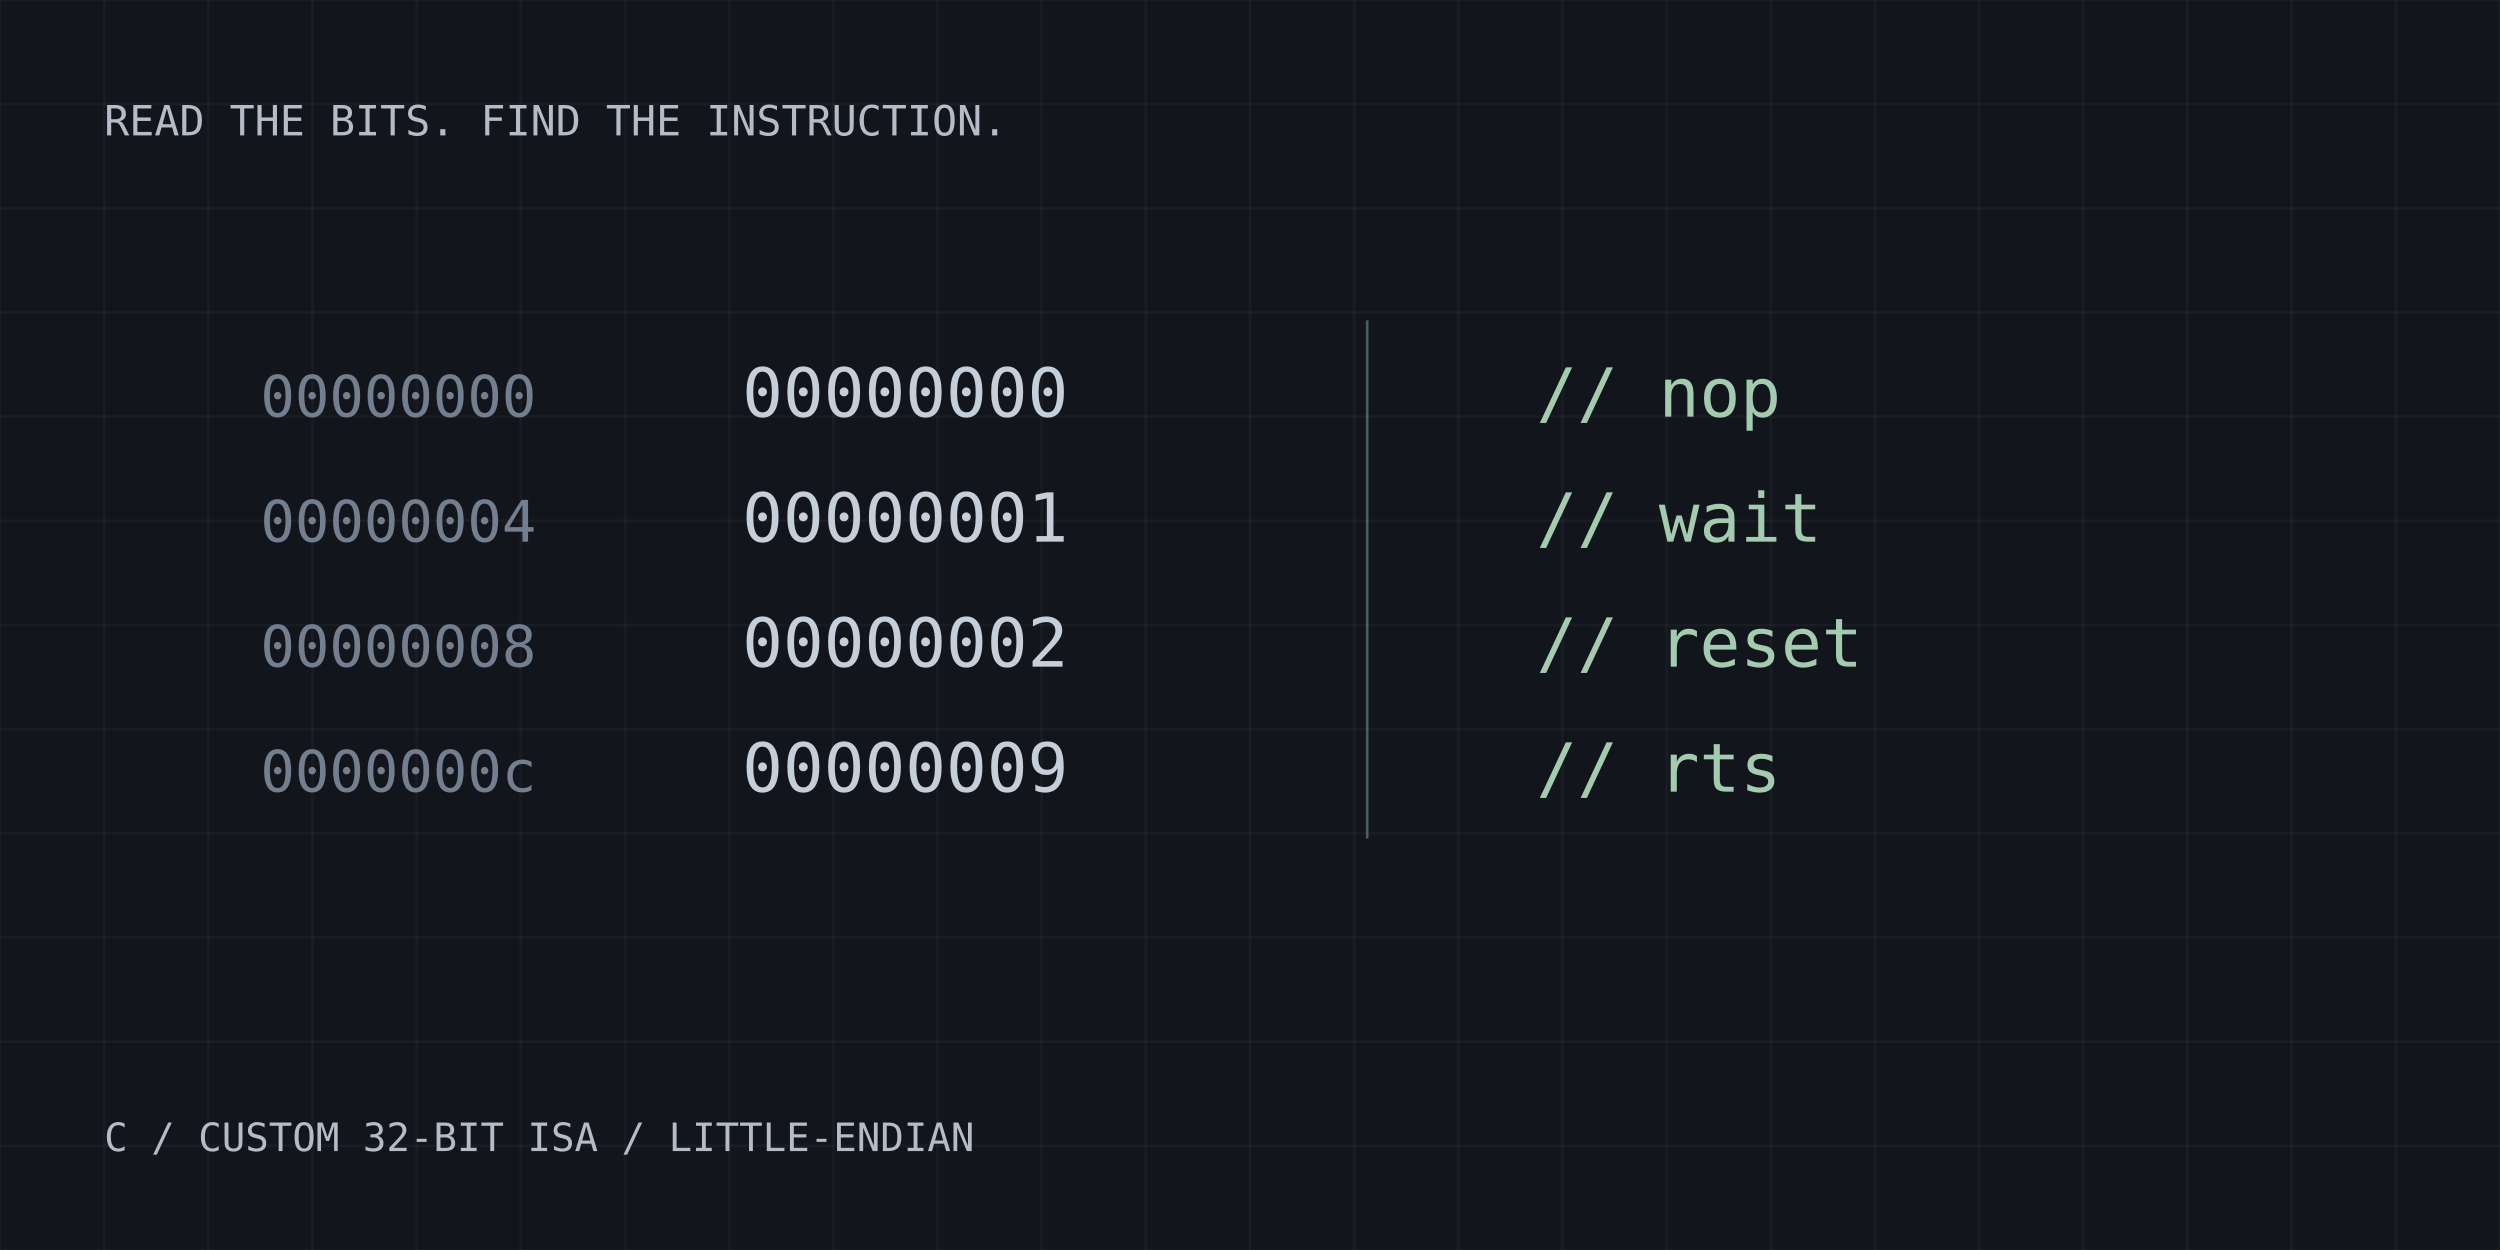
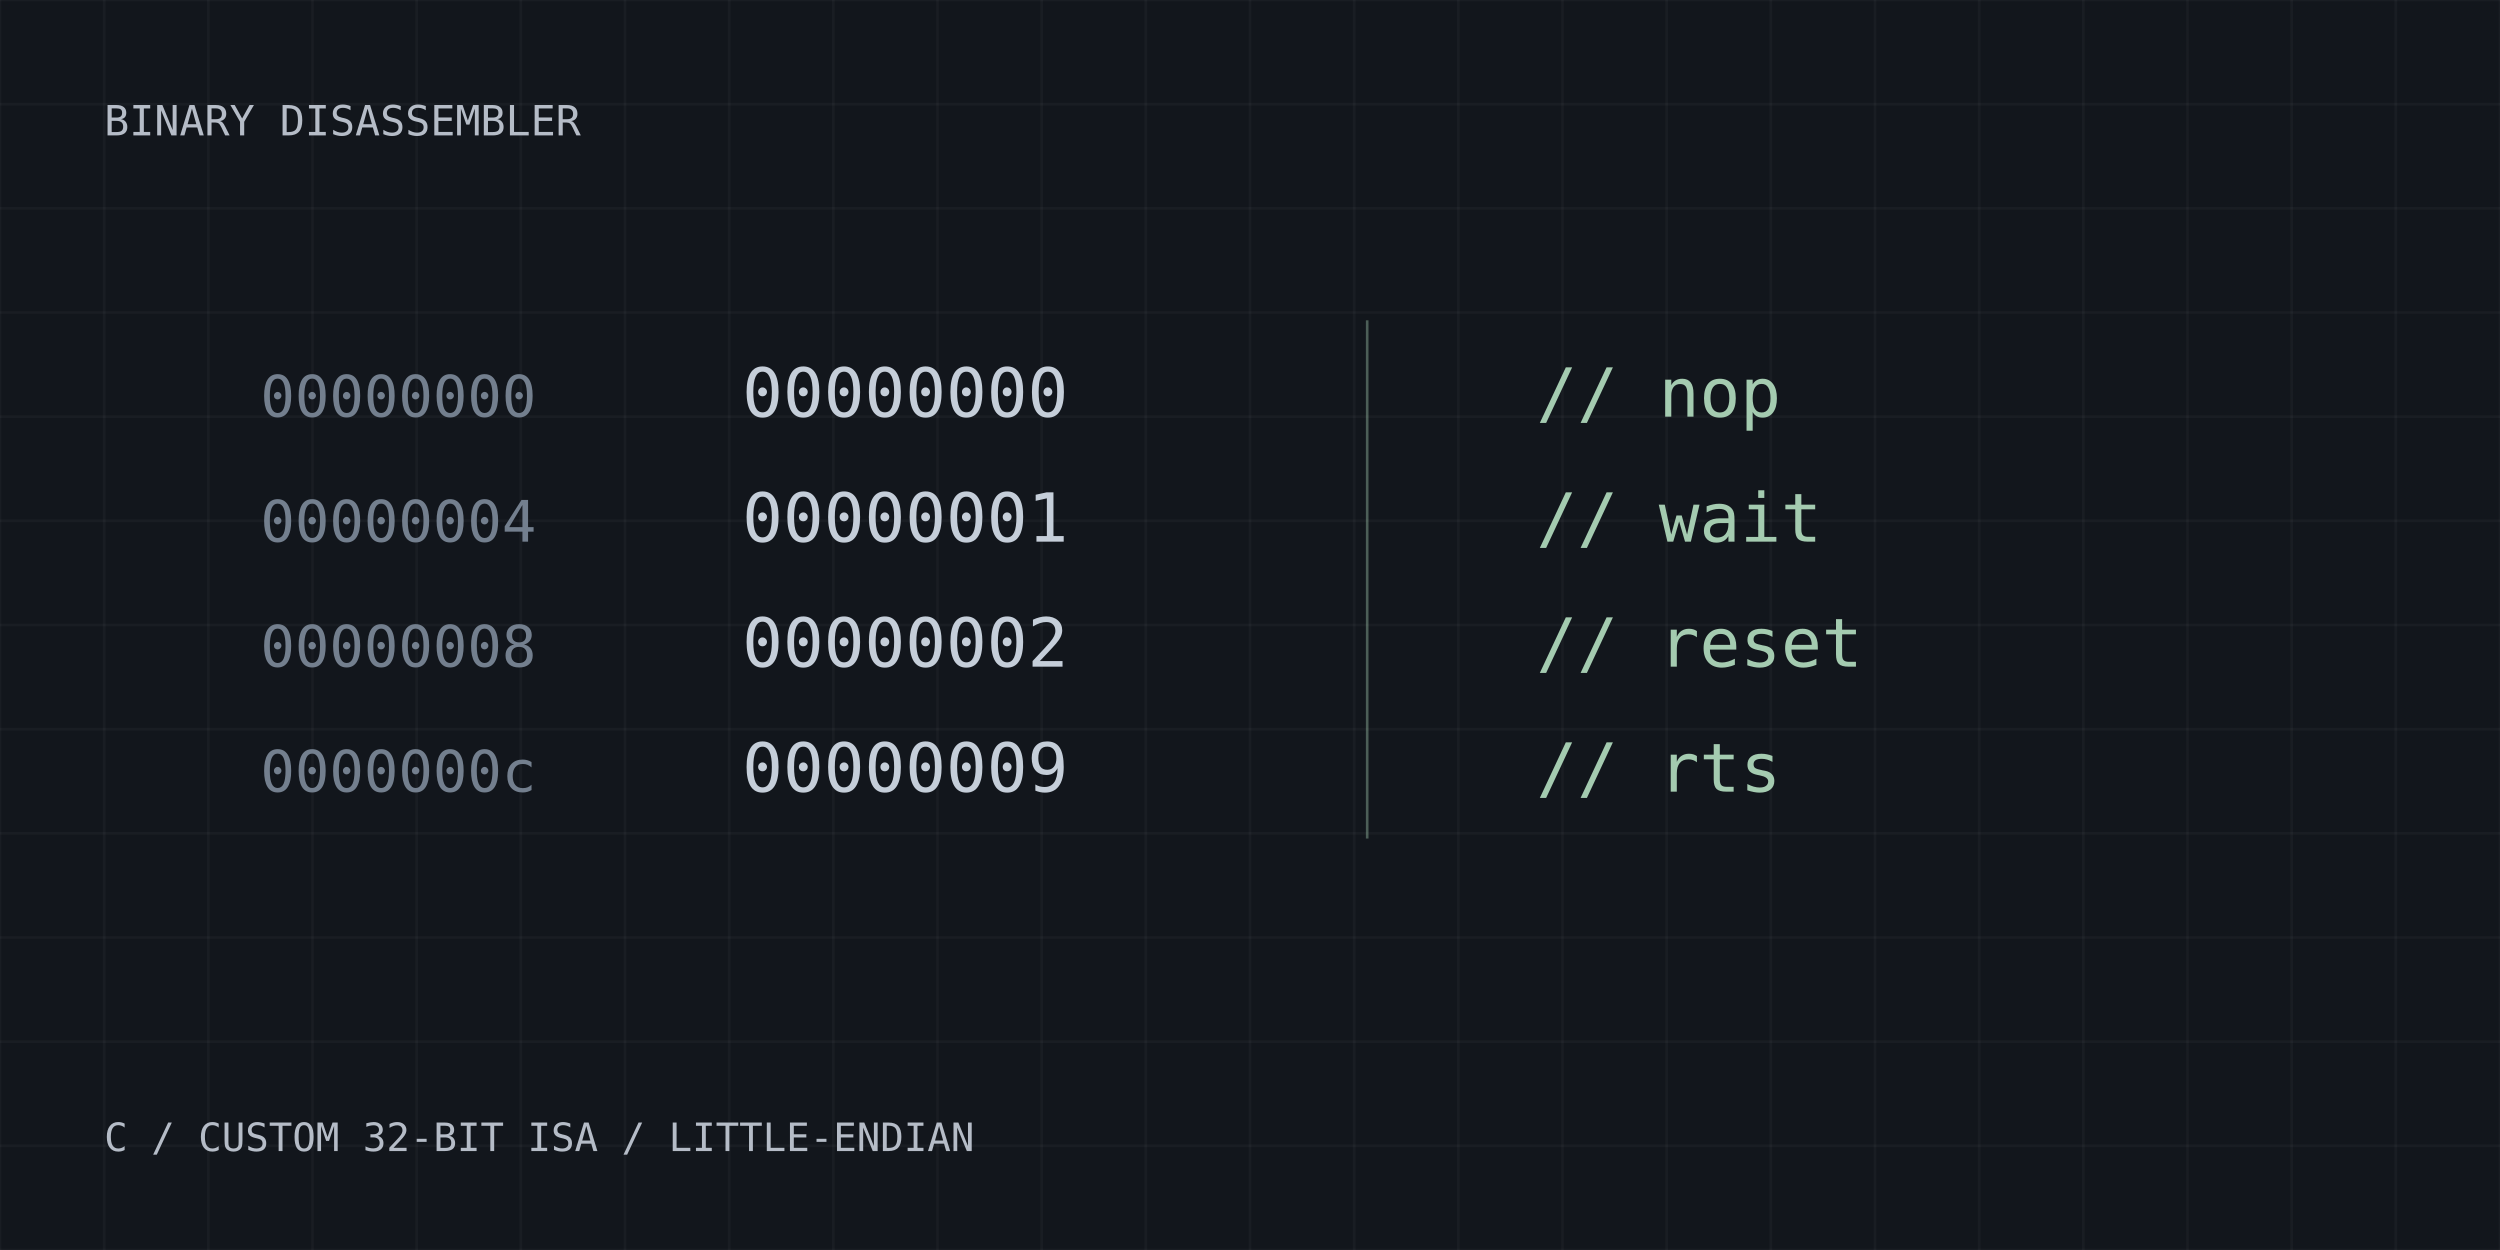
<svg xmlns="http://www.w3.org/2000/svg" width="960" height="480" viewBox="0 0 960 480">
  <rect width="100%" height="100%" fill="#12161c" />
  <path d="M0 0 V480" stroke="#fff" opacity=".035" />
  <path d="M40 0 V480" stroke="#fff" opacity=".035" />
  <path d="M80 0 V480" stroke="#fff" opacity=".035" />
  <path d="M120 0 V480" stroke="#fff" opacity=".035" />
  <path d="M160 0 V480" stroke="#fff" opacity=".035" />
  <path d="M200 0 V480" stroke="#fff" opacity=".035" />
  <path d="M240 0 V480" stroke="#fff" opacity=".035" />
  <path d="M280 0 V480" stroke="#fff" opacity=".035" />
  <path d="M320 0 V480" stroke="#fff" opacity=".035" />
  <path d="M360 0 V480" stroke="#fff" opacity=".035" />
  <path d="M400 0 V480" stroke="#fff" opacity=".035" />
  <path d="M440 0 V480" stroke="#fff" opacity=".035" />
  <path d="M480 0 V480" stroke="#fff" opacity=".035" />
  <path d="M520 0 V480" stroke="#fff" opacity=".035" />
  <path d="M560 0 V480" stroke="#fff" opacity=".035" />
  <path d="M600 0 V480" stroke="#fff" opacity=".035" />
  <path d="M640 0 V480" stroke="#fff" opacity=".035" />
  <path d="M680 0 V480" stroke="#fff" opacity=".035" />
  <path d="M720 0 V480" stroke="#fff" opacity=".035" />
  <path d="M760 0 V480" stroke="#fff" opacity=".035" />
  <path d="M800 0 V480" stroke="#fff" opacity=".035" />
  <path d="M840 0 V480" stroke="#fff" opacity=".035" />
  <path d="M880 0 V480" stroke="#fff" opacity=".035" />
  <path d="M920 0 V480" stroke="#fff" opacity=".035" />
  <path d="M960 0 V480" stroke="#fff" opacity=".035" />
  <path d="M0 0 H960" stroke="#fff" opacity=".035" />
  <path d="M0 40 H960" stroke="#fff" opacity=".035" />
  <path d="M0 80 H960" stroke="#fff" opacity=".035" />
  <path d="M0 120 H960" stroke="#fff" opacity=".035" />
  <path d="M0 160 H960" stroke="#fff" opacity=".035" />
  <path d="M0 200 H960" stroke="#fff" opacity=".035" />
  <path d="M0 240 H960" stroke="#fff" opacity=".035" />
  <path d="M0 280 H960" stroke="#fff" opacity=".035" />
  <path d="M0 320 H960" stroke="#fff" opacity=".035" />
  <path d="M0 360 H960" stroke="#fff" opacity=".035" />
  <path d="M0 400 H960" stroke="#fff" opacity=".035" />
  <path d="M0 440 H960" stroke="#fff" opacity=".035" />
  <path d="M0 480 H960" stroke="#fff" opacity=".035" />
-   <text x="40" y="52" fill="#b5bcc7" font-family="Consolas, monospace" font-size="16">READ THE BITS. FIND THE INSTRUCTION.</text>
+   <text x="40" y="52" fill="#b5bcc7" font-family="Consolas, monospace" font-size="16">BINARY DISASSEMBLER</text>
  <text x="40" y="442" fill="#b5bcc7" font-family="Consolas, monospace" font-size="15">C / CUSTOM 32-BIT ISA / LITTLE-ENDIAN</text>
  <text x="100" y="160" fill="#737f8e" font-family="Consolas, monospace" font-size="22">00000000</text>
  <text x="285" y="160" fill="#c5ced9" font-family="Consolas, monospace" font-size="26">00000000</text>
  <text x="590" y="160" fill="#a4cbb0" font-family="Consolas, monospace" font-size="26">// nop</text>
  <text x="100" y="208" fill="#737f8e" font-family="Consolas, monospace" font-size="22">00000004</text>
  <text x="285" y="208" fill="#c5ced9" font-family="Consolas, monospace" font-size="26">00000001</text>
  <text x="590" y="208" fill="#a4cbb0" font-family="Consolas, monospace" font-size="26">// wait</text>
  <text x="100" y="256" fill="#737f8e" font-family="Consolas, monospace" font-size="22">00000008</text>
  <text x="285" y="256" fill="#c5ced9" font-family="Consolas, monospace" font-size="26">00000002</text>
  <text x="590" y="256" fill="#a4cbb0" font-family="Consolas, monospace" font-size="26">// reset</text>
  <text x="100" y="304" fill="#737f8e" font-family="Consolas, monospace" font-size="22">0000000c</text>
  <text x="285" y="304" fill="#c5ced9" font-family="Consolas, monospace" font-size="26">00000009</text>
  <text x="590" y="304" fill="#a4cbb0" font-family="Consolas, monospace" font-size="26">// rts</text>
  <path d="M525 123 V322" stroke="#a4cbb0" stroke-opacity=".4" />
</svg>
